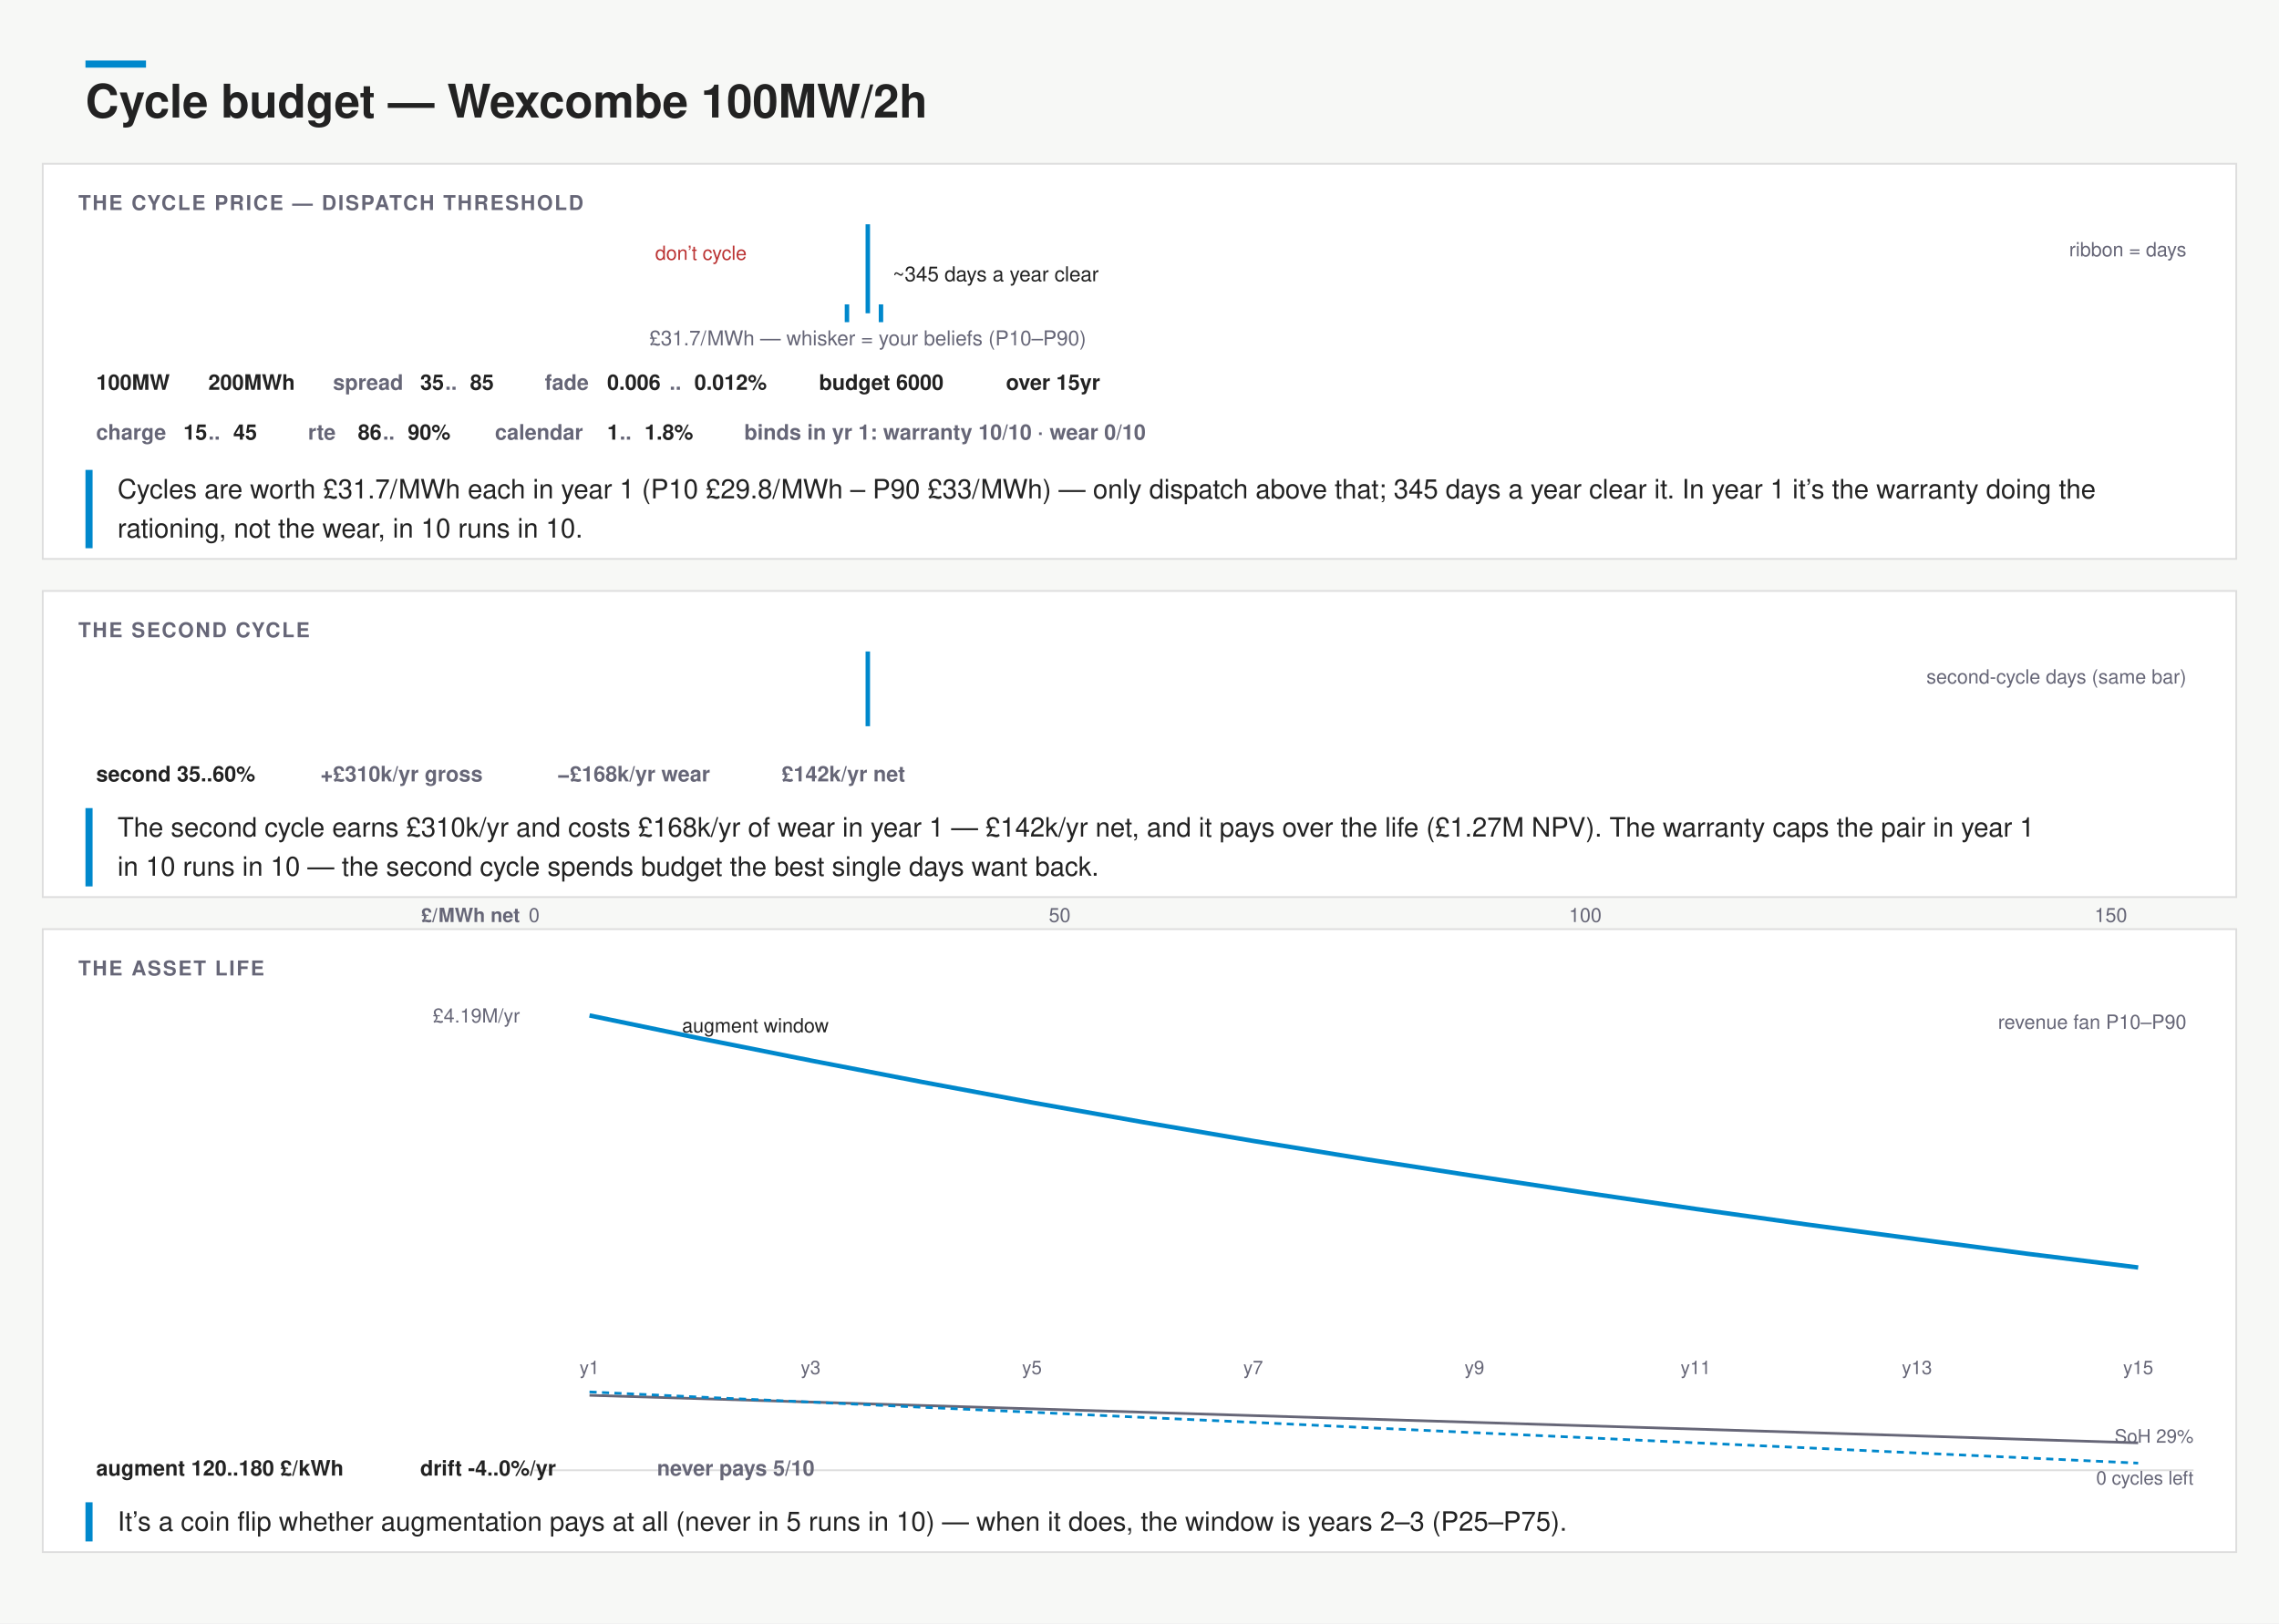
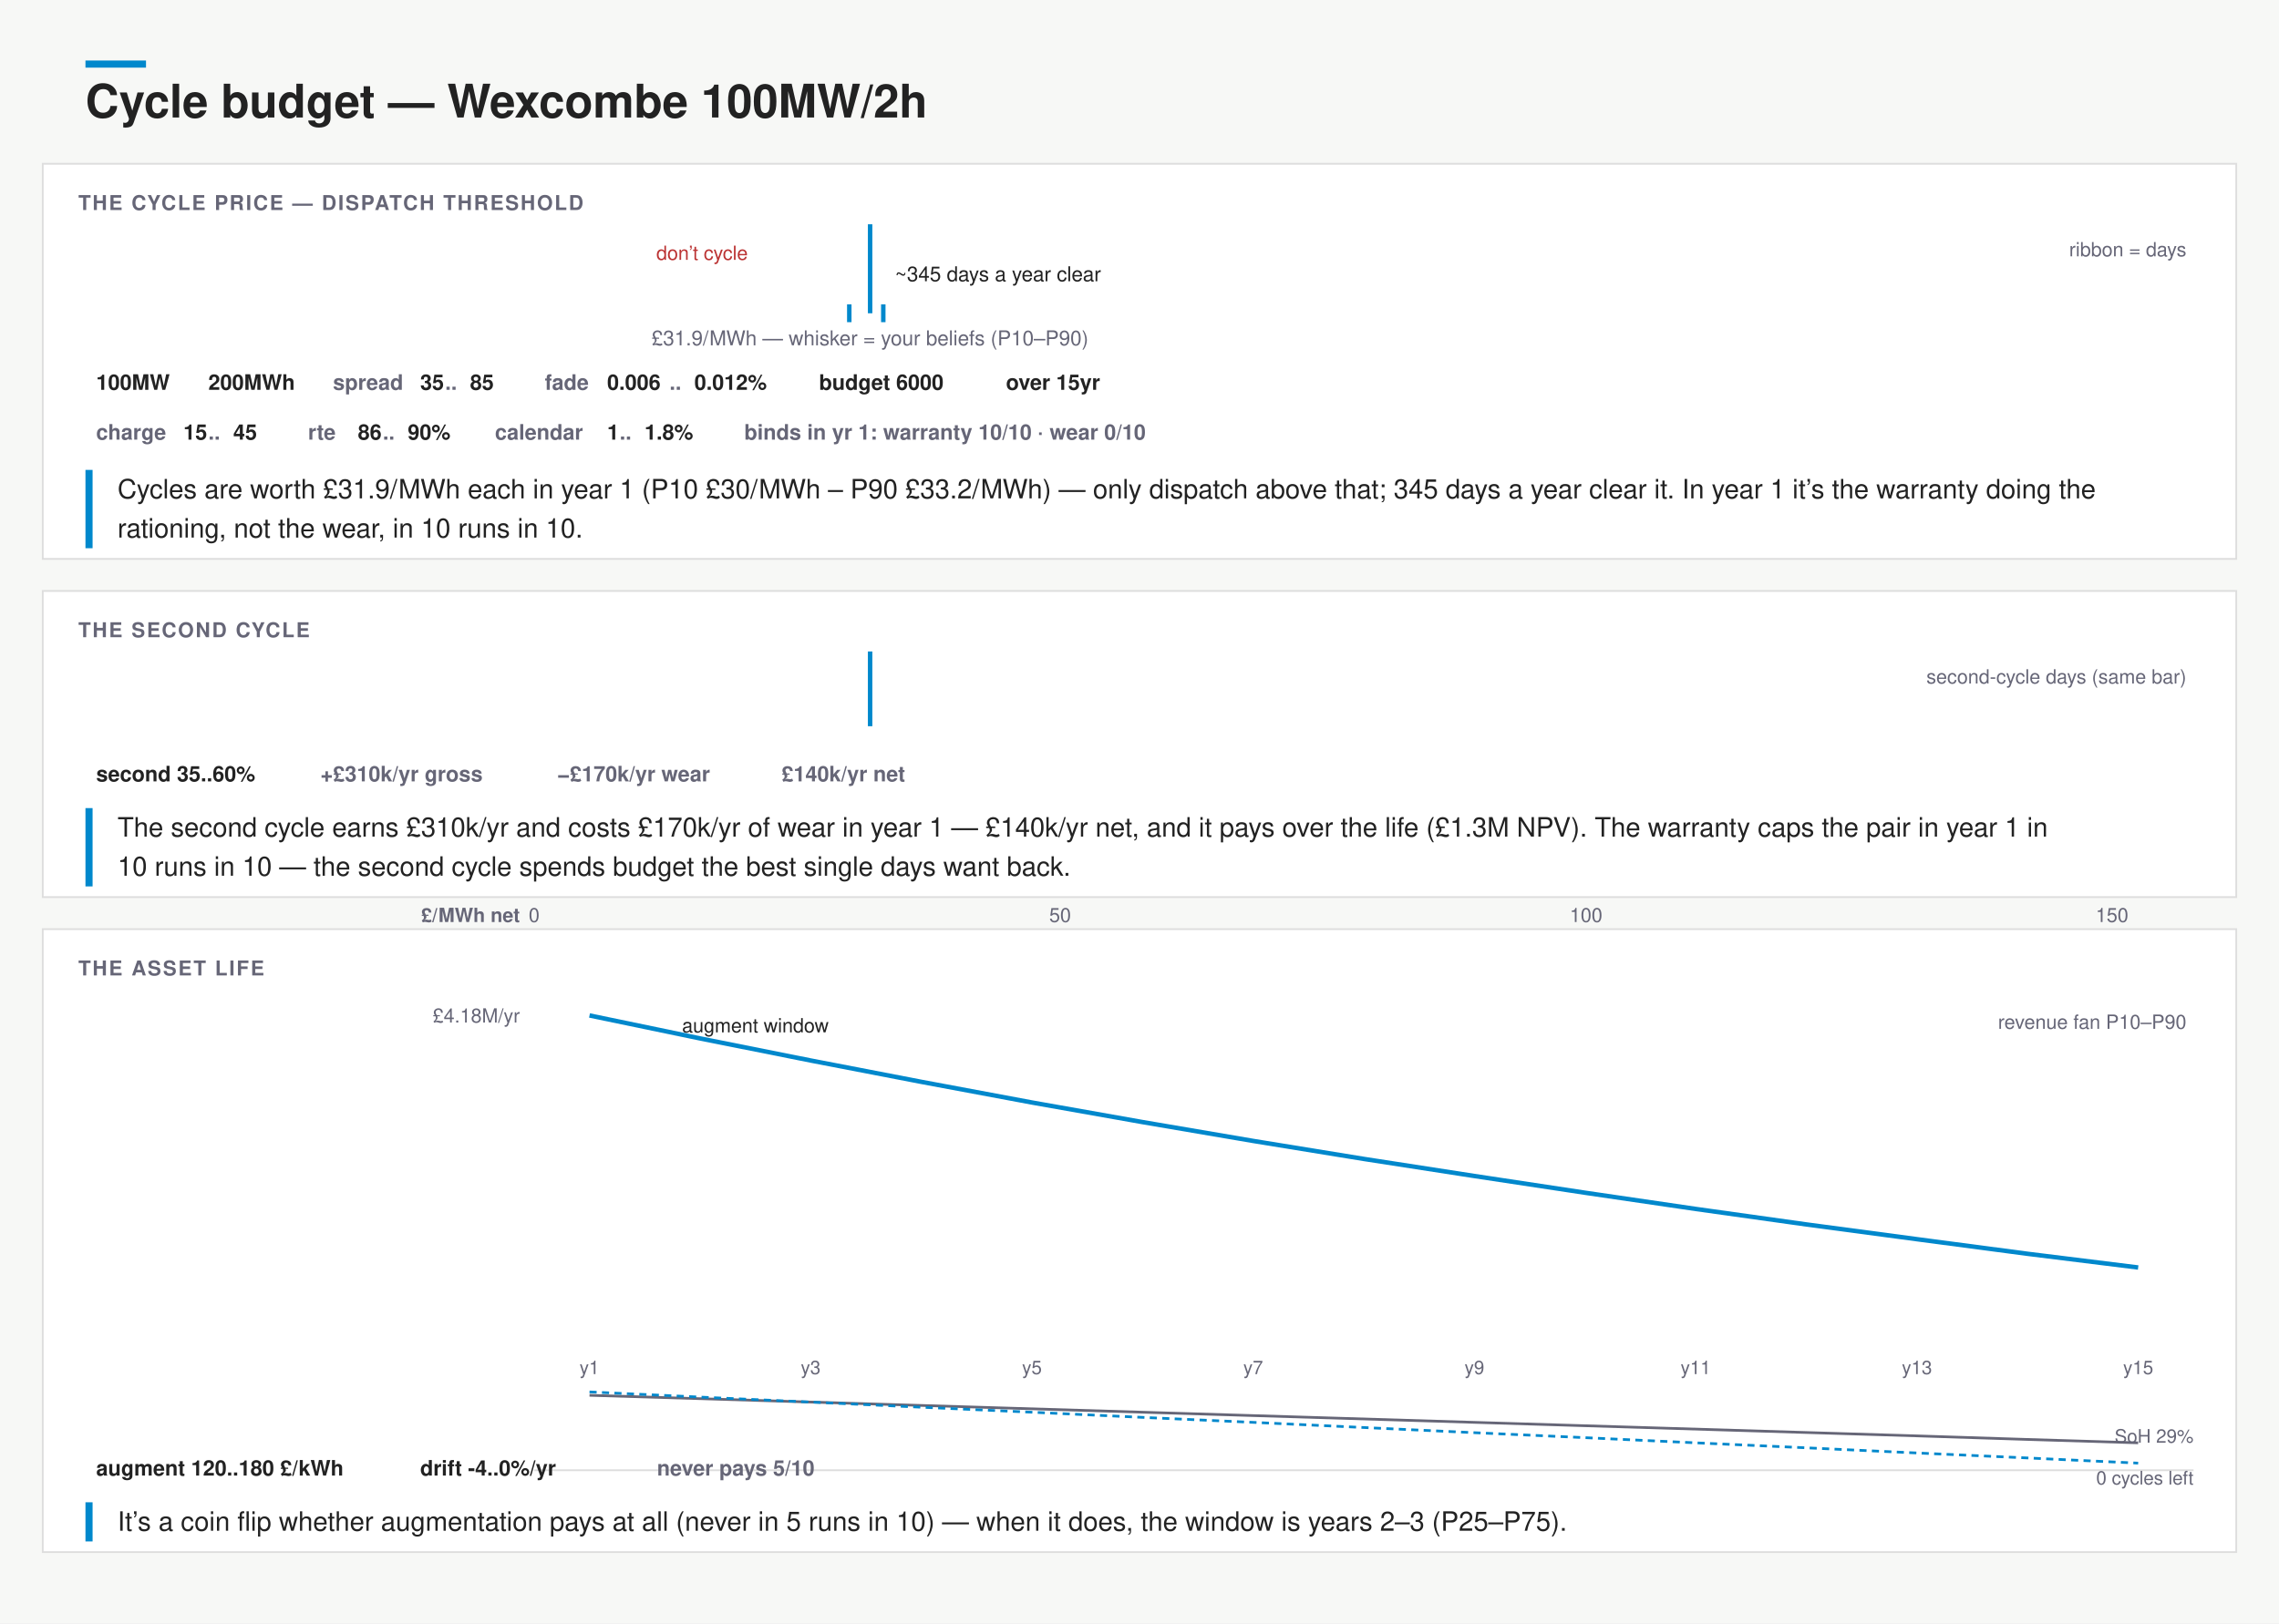
<svg xmlns="http://www.w3.org/2000/svg" width="1280" height="912" viewBox="0 0 1280 912" font-family="&quot;Helvetica Neue&quot;,Helvetica,&quot;Segoe UI&quot;,Roboto,sans-serif">
  <rect width="1280" height="912" fill="#f7f8f6" />
  <rect x="48" y="34" width="34" height="4" fill="#08c" />
  <text x="48" y="66" font-size="26" font-weight="700" fill="#222">Cycle budget — Wexcombe 100MW/2h</text>
  <rect x="24" y="92" width="1232" height="222" rx="0" fill="#fff" stroke="#ddd" />
  <text x="44" y="118" font-size="11.5" font-weight="700" letter-spacing=".08em" fill="#667">THE CYCLE PRICE — DISPATCH THRESHOLD</text>
-   <rect x="300" y="132" width="187.4" height="34" fill="none" />
-   <text x="393.69" y="146" font-size="11" text-anchor="middle" fill="#b33">don’t cycle</text>
-   <path d="M300 166 L307.3 166.0 L321.8 166.0 L336.4 166.0 L351.0 166.0 L365.5 166.0 L380.1 165.6 L394.7 166.0 L409.2 165.6 L423.8 166.0 L438.3 163.1 L452.9 161.9 L467.5 156.5 L482.0 157.3 L496.6 150.2 L511.2 145.7 L525.7 143.6 L540.3 144.0 L554.8 139.9 L569.4 136.1 L584.0 132.0 L598.5 141.5 L613.1 139.5 L627.7 142.0 L642.2 143.6 L656.8 146.5 L671.3 149.8 L685.9 155.6 L700.5 151.9 L715.0 154.0 L729.6 157.3 L744.2 155.6 L758.7 161.0 L773.3 159.8 L787.8 161.9 L802.4 163.1 L817.0 162.3 L831.5 164.3 L846.1 163.5 L860.7 165.6 L875.2 166.0 L889.8 165.2 L904.3 165.6 L918.9 165.2 L933.5 166.0 L948.0 166.0 L962.6 166.0 L977.2 166.0 L991.7 166.0 L1006.3 166.0 L1020.8 166.0 L1035.4 166.0 L1050.0 166.0 L1064.5 166.0 L1079.1 166.0 L1093.7 166.0 L1108.2 166.0 L1122.8 165.6 L1137.3 166.0 L1151.9 166.0 L1166.5 166.0 L1181.0 166.0 L1195.6 165.6 L1210.2 166.0 L1224.7 166.0 L1232 166 Z" fill="none" stroke="none" />
+   <rect x="300" y="132" width="188.7" height="34" fill="none" />
+   <text x="394.33" y="146" font-size="11" text-anchor="middle" fill="#b33">don’t cycle</text>
+   <path d="M300 166 L307.3 166.0 L321.8 166.0 L336.4 166.0 L351.0 166.0 L365.5 166.0 L380.1 166.0 L394.7 165.9 L409.2 165.6 L423.8 164.9 L438.3 163.3 L452.9 160.9 L467.5 157.3 L482.0 152.9 L496.6 148.0 L511.2 143.2 L525.7 138.9 L540.3 135.4 L554.8 133.1 L569.4 132.0 L584.0 132.1 L598.5 133.2 L613.1 135.1 L627.7 137.5 L642.2 140.2 L656.8 143.0 L671.3 145.9 L685.9 148.6 L700.5 151.2 L715.0 153.5 L729.6 155.5 L744.2 157.3 L758.7 158.9 L773.3 160.1 L787.8 161.3 L802.4 162.1 L817.0 162.9 L831.5 163.5 L846.1 164.0 L860.7 164.4 L875.2 164.7 L889.8 165.0 L904.3 165.2 L918.9 165.4 L933.5 165.5 L948.0 165.6 L962.6 165.7 L977.2 165.8 L991.7 165.9 L1006.3 165.9 L1020.8 165.9 L1035.4 166.0 L1050.0 165.9 L1064.5 166.0 L1079.1 166.0 L1093.7 166.0 L1108.2 166.0 L1122.8 166.0 L1137.3 166.0 L1151.9 166.0 L1166.5 166.0 L1181.0 166.0 L1195.6 166.0 L1210.2 166.0 L1224.7 166.0 L1232 166 Z" fill="none" stroke="none" />
  <text x="1228" y="144" font-size="11" text-anchor="end" fill="#667">ribbon = days</text>
-   <line x1="487.4" y1="126" x2="487.4" y2="176" stroke="#08c" stroke-width="2.5" />
-   <rect x="475.7" y="172" width="19.1" height="8" rx="0" fill="none" />
-   <line x1="475.7" y1="171" x2="475.7" y2="181" stroke="#08c" stroke-width="2.5" />
-   <line x1="494.8" y1="171" x2="494.8" y2="181" stroke="#08c" stroke-width="2.5" />
-   <text x="487.39" y="194" font-size="11.5" text-anchor="middle" fill="#667">£31.7/MWh — whisker = your beliefs (P10–P90)</text>
-   <text x="501.39" y="158" font-size="11.5" fill="#222">~345 days a year clear</text>
+   <line x1="488.7" y1="126" x2="488.7" y2="176" stroke="#08c" stroke-width="2.5" />
+   <rect x="477.0" y="172" width="19.1" height="8" rx="0" fill="none" />
+   <line x1="477.0" y1="171" x2="477.0" y2="181" stroke="#08c" stroke-width="2.5" />
+   <line x1="496.1" y1="171" x2="496.1" y2="181" stroke="#08c" stroke-width="2.5" />
+   <text x="488.66" y="194" font-size="11.5" text-anchor="middle" fill="#667">£31.9/MWh — whisker = your beliefs (P10–P90)</text>
+   <text x="502.66" y="158" font-size="11.5" fill="#222">~345 days a year clear</text>
  <g>
    <rect x="44.0" y="204" width="55.0" height="22" rx="0" fill="none" />
    <text x="54" y="219" font-size="12" font-weight="600" fill="#222">100MW</text>
  </g>
  <g>
    <rect x="107.0" y="204" width="62.0" height="22" rx="0" fill="none" />
    <text x="117" y="219" font-size="12" font-weight="600" fill="#222">200MWh</text>
  </g>
  <rect x="177.0" y="204" width="111.0" height="22" rx="0" fill="none" />
  <text x="187" y="219" font-size="12" font-weight="600" fill="#667">spread</text>
  <g>
    <text x="236" y="219" font-size="12" font-weight="600" fill="#222">35</text>
  </g>
  <text x="250" y="219" font-size="12" font-weight="600" fill="#667">..</text>
  <g>
    <text x="264" y="219" font-size="12" font-weight="600" fill="#222">85</text>
  </g>
  <rect x="296.0" y="204" width="146.0" height="22" rx="0" fill="none" />
  <text x="306" y="219" font-size="12" font-weight="600" fill="#667">fade</text>
  <g>
    <text x="341" y="219" font-size="12" font-weight="600" fill="#222">0.006</text>
  </g>
  <text x="376" y="219" font-size="12" font-weight="600" fill="#667">..</text>
  <g>
    <text x="390" y="219" font-size="12" font-weight="600" fill="#222">0.012%</text>
  </g>
  <g>
    <rect x="450.0" y="204" width="97.0" height="22" rx="0" fill="none" />
    <text x="460" y="219" font-size="12" font-weight="600" fill="#222">budget 6000</text>
  </g>
  <g>
    <rect x="555.0" y="204" width="83.0" height="22" rx="0" fill="none" />
    <text x="565" y="219" font-size="12" font-weight="600" fill="#222">over 15yr</text>
  </g>
  <rect x="44.0" y="232" width="111.0" height="22" rx="0" fill="none" />
  <text x="54" y="247" font-size="12" font-weight="600" fill="#667">charge</text>
  <g>
    <text x="103" y="247" font-size="12" font-weight="600" fill="#222">15</text>
  </g>
  <text x="117" y="247" font-size="12" font-weight="600" fill="#667">..</text>
  <g>
    <text x="131" y="247" font-size="12" font-weight="600" fill="#222">45</text>
  </g>
  <rect x="163.0" y="232" width="97.0" height="22" rx="0" fill="none" />
  <text x="173" y="247" font-size="12" font-weight="600" fill="#667">rte</text>
  <g>
    <text x="201" y="247" font-size="12" font-weight="600" fill="#222">86</text>
  </g>
  <text x="215" y="247" font-size="12" font-weight="600" fill="#667">..</text>
  <g>
    <text x="229" y="247" font-size="12" font-weight="600" fill="#222">90%</text>
  </g>
  <rect x="268.0" y="232" width="132.0" height="22" rx="0" fill="none" />
  <text x="278" y="247" font-size="12" font-weight="600" fill="#667">calendar</text>
  <g>
    <text x="341" y="247" font-size="12" font-weight="600" fill="#222">1</text>
  </g>
  <text x="348" y="247" font-size="12" font-weight="600" fill="#667">..</text>
  <g>
    <text x="362" y="247" font-size="12" font-weight="600" fill="#222">1.8%</text>
  </g>
  <g>
    <rect x="408.0" y="232" width="307.0" height="22" rx="0" fill="none" />
    <text x="418" y="247" font-size="12" font-weight="600" fill="#667">binds in yr 1: warranty 10/10 · wear 0/10</text>
  </g>
  <rect x="48" y="264" width="4" height="44" fill="#08c" />
-   <text x="66" y="280" font-size="15" fill="#222">Cycles are worth £31.7/MWh each in year 1 (P10 £29.8/MWh – P90 £33/MWh) — only dispatch above that; 345 days a year clear it. In year 1 it’s the warranty doing the</text>
+   <text x="66" y="280" font-size="15" fill="#222">Cycles are worth £31.9/MWh each in year 1 (P10 £30/MWh – P90 £33.2/MWh) — only dispatch above that; 345 days a year clear it. In year 1 it’s the warranty doing the</text>
  <text x="66" y="302" font-size="15" fill="#222">rationing, not the wear, in 10 runs in 10.</text>
  <rect x="24" y="332" width="1232" height="172" rx="0" fill="#fff" stroke="#ddd" />
  <text x="44" y="358" font-size="11.5" font-weight="700" letter-spacing=".08em" fill="#667">THE SECOND CYCLE</text>
-   <rect x="300" y="372" width="187.4" height="30" fill="none" />
-   <path d="M300 402 L307.3 402.0 L321.8 401.8 L336.4 401.0 L351.0 395.3 L365.5 387.1 L380.1 378.4 L394.7 376.2 L409.2 372.0 L423.8 374.7 L438.3 376.0 L452.9 375.2 L467.5 383.9 L482.0 387.1 L496.6 393.8 L511.2 393.1 L525.7 397.5 L540.3 398.0 L554.8 400.0 L569.4 400.5 L584.0 400.3 L598.5 401.8 L613.1 401.5 L627.7 401.0 L642.2 402.0 L656.8 402.0 L671.3 402.0 L685.9 402.0 L700.5 401.8 L715.0 402.0 L729.6 402.0 L744.2 402.0 L758.7 402.0 L773.3 402.0 L787.8 402.0 L802.4 402.0 L817.0 402.0 L831.5 402.0 L846.1 402.0 L860.7 402.0 L875.2 402.0 L889.8 402.0 L904.3 402.0 L918.9 402.0 L933.5 402.0 L948.0 402.0 L962.6 402.0 L977.2 402.0 L991.7 402.0 L1006.3 402.0 L1020.8 402.0 L1035.4 402.0 L1050.0 402.0 L1064.5 402.0 L1079.1 402.0 L1093.7 402.0 L1108.2 402.0 L1122.8 402.0 L1137.3 402.0 L1151.9 402.0 L1166.5 402.0 L1181.0 402.0 L1195.6 402.0 L1210.2 402.0 L1224.7 402.0 L1232 402 Z" fill="none" stroke="none" />
-   <line x1="487.4" y1="366" x2="487.4" y2="408" stroke="#08c" stroke-width="2.5" />
+   <rect x="300" y="372" width="188.7" height="30" fill="none" />
+   <path d="M300 402 L307.3 402.0 L321.8 401.7 L336.4 400.6 L351.0 396.6 L365.5 389.6 L380.1 381.5 L394.7 375.4 L409.2 372.0 L423.8 372.5 L438.3 375.9 L452.9 379.8 L467.5 384.3 L482.0 388.8 L496.6 392.1 L511.2 395.0 L525.7 397.0 L540.3 398.7 L554.8 399.5 L569.4 400.5 L584.0 400.9 L598.5 401.4 L613.1 401.5 L627.7 401.7 L642.2 401.8 L656.8 401.8 L671.3 401.9 L685.9 401.9 L700.5 402.0 L715.0 402.0 L729.6 402.0 L744.2 402.0 L758.7 402.0 L773.3 402.0 L787.8 402.0 L802.4 402.0 L817.0 402.0 L831.5 402.0 L846.1 402.0 L860.7 402.0 L875.2 402.0 L889.8 402.0 L904.3 402.0 L918.9 402.0 L933.5 402.0 L948.0 402.0 L962.6 402.0 L977.2 402.0 L991.7 402.0 L1006.3 402.0 L1020.8 402.0 L1035.4 402.0 L1050.0 402.0 L1064.5 402.0 L1079.1 402.0 L1093.7 402.0 L1108.2 402.0 L1122.8 402.0 L1137.3 402.0 L1151.9 402.0 L1166.5 402.0 L1181.0 402.0 L1195.6 402.0 L1210.2 402.0 L1224.7 402.0 L1232 402 Z" fill="none" stroke="none" />
+   <line x1="488.7" y1="366" x2="488.7" y2="408" stroke="#08c" stroke-width="2.5" />
  <text x="1228" y="384" font-size="11" text-anchor="end" fill="#667">second-cycle days (same bar)</text>
  <g>
    <rect x="44.0" y="424" width="118.0" height="22" rx="0" fill="none" />
    <text x="54" y="439" font-size="12" font-weight="600" fill="#222">second 35..60%</text>
  </g>
  <g>
    <rect x="170.0" y="424" width="125.0" height="22" rx="0" fill="none" />
    <text x="180" y="439" font-size="12" font-weight="600" fill="#667">+£310k/yr gross</text>
  </g>
  <g>
    <rect x="303.0" y="424" width="118.0" height="22" rx="0" fill="none" />
-     <text x="313" y="439" font-size="12" font-weight="600" fill="#667">−£168k/yr wear</text>
+     <text x="313" y="439" font-size="12" font-weight="600" fill="#667">−£170k/yr wear</text>
  </g>
  <g>
    <rect x="429.0" y="424" width="104.0" height="22" rx="0" fill="none" />
-     <text x="439" y="439" font-size="12" font-weight="600" fill="#667">£142k/yr net</text>
+     <text x="439" y="439" font-size="12" font-weight="600" fill="#667">£140k/yr net</text>
  </g>
  <rect x="48" y="454" width="4" height="44" fill="#08c" />
-   <text x="66" y="470" font-size="15" fill="#222">The second cycle earns £310k/yr and costs £168k/yr of wear in year 1 — £142k/yr net, and it pays over the life (£1.27M NPV). The warranty caps the pair in year 1</text>
-   <text x="66" y="492" font-size="15" fill="#222">in 10 runs in 10 — the second cycle spends budget the best single days want back.</text>
+   <text x="66" y="470" font-size="15" fill="#222">The second cycle earns £310k/yr and costs £170k/yr of wear in year 1 — £140k/yr net, and it pays over the life (£1.3M NPV). The warranty caps the pair in year 1 in</text>
+   <text x="66" y="492" font-size="15" fill="#222">10 runs in 10 — the second cycle spends budget the best single days want back.</text>
  <text x="300" y="518" font-size="11" text-anchor="middle" fill="#667">0</text>
-   <text x="595.18" y="518" font-size="11" text-anchor="middle" fill="#667">50</text>
-   <text x="890.37" y="518" font-size="11" text-anchor="middle" fill="#667">100</text>
-   <text x="1185.55" y="518" font-size="11" text-anchor="middle" fill="#667">150</text>
+   <text x="595.41" y="518" font-size="11" text-anchor="middle" fill="#667">50</text>
+   <text x="890.83" y="518" font-size="11" text-anchor="middle" fill="#667">100</text>
+   <text x="1186.24" y="518" font-size="11" text-anchor="middle" fill="#667">150</text>
  <text x="292" y="518" font-size="11" font-weight="600" text-anchor="end" fill="#667">£/MWh net</text>
  <rect x="24" y="522" width="1232" height="350" rx="0" fill="#fff" stroke="#ddd" />
  <text x="44" y="548" font-size="11.5" font-weight="700" letter-spacing=".08em" fill="#667">THE ASSET LIFE</text>
  <rect x="385.2" y="566" width="78.1" height="190" fill="none" />
  <text x="424.27" y="580" font-size="11" text-anchor="middle" fill="#222">augment window</text>
-   <path d="M331.1 566.0 L393.2 578.0 L455.3 588.1 L517.5 597.7 L579.6 607.1 L641.7 616.1 L703.9 624.8 L766.0 633.4 L828.1 642.0 L890.3 650.4 L952.4 658.6 L1014.5 666.6 L1076.7 674.4 L1138.8 682.0 L1200.9 689.4 L1200.9 732.3 L1138.8 724.6 L1076.7 716.5 L1014.5 707.9 L952.4 698.8 L890.3 689.1 L828.1 678.9 L766.0 668.1 L703.9 656.7 L641.7 644.5 L579.6 632.3 L517.5 618.6 L455.3 604.8 L393.2 590.6 L331.1 577.5 Z" fill="none" stroke="none" />
+   <path d="M331.1 566.0 L393.2 578.0 L455.3 588.1 L517.5 597.7 L579.6 607.1 L641.7 616.1 L703.9 624.8 L766.0 633.4 L828.1 642.0 L890.3 650.4 L952.4 658.6 L1014.5 666.6 L1076.7 674.4 L1138.8 682.0 L1200.9 689.4 L1200.9 732.3 L1138.8 724.6 L1076.7 716.5 L1014.5 707.9 L952.4 698.9 L890.3 689.1 L828.1 678.9 L766.0 668.1 L703.9 656.7 L641.7 644.5 L579.6 632.3 L517.5 618.6 L455.3 604.8 L393.2 590.6 L331.1 577.5 Z" fill="none" stroke="none" />
  <path d="M331.1 570.5 L393.2 583.4 L455.3 595.8 L517.5 607.8 L579.6 619.4 L641.7 630.4 L703.9 641.0 L766.0 651.1 L828.1 660.7 L890.3 670.1 L952.4 679.2 L1014.5 687.9 L1076.7 696.2 L1138.8 704.4 L1200.9 712.1" fill="none" stroke="#08c" stroke-width="2.5" />
-   <text x="292" y="574.48" font-size="11" text-anchor="end" fill="#667">£4.19M/yr</text>
+   <text x="292" y="574.48" font-size="11" text-anchor="end" fill="#667">£4.18M/yr</text>
  <text x="1228" y="578" font-size="11" text-anchor="end" fill="#667">revenue fan P10–P90</text>
  <text x="331.07" y="772" font-size="10.5" text-anchor="middle" fill="#667">y1</text>
  <text x="455.33" y="772" font-size="10.5" text-anchor="middle" fill="#667">y3</text>
  <text x="579.6" y="772" font-size="10.5" text-anchor="middle" fill="#667">y5</text>
  <text x="703.87" y="772" font-size="10.5" text-anchor="middle" fill="#667">y7</text>
  <text x="828.13" y="772" font-size="10.5" text-anchor="middle" fill="#667">y9</text>
  <text x="952.4" y="772" font-size="10.5" text-anchor="middle" fill="#667">y11</text>
  <text x="1076.67" y="772" font-size="10.5" text-anchor="middle" fill="#667">y13</text>
  <text x="1200.93" y="772" font-size="10.5" text-anchor="middle" fill="#667">y15</text>
  <line x1="300" y1="826" x2="1232" y2="826" stroke="#ddd" />
  <path d="M331.1 783.9 L393.2 785.8 L455.3 787.7 L517.5 789.6 L579.6 791.5 L641.7 793.4 L703.9 795.3 L766.0 797.2 L828.1 799.1 L890.3 801.0 L952.4 802.9 L1014.5 804.8 L1076.7 806.7 L1138.8 808.7 L1200.9 810.6" fill="none" stroke="#667" stroke-width="1.5" />
  <path d="M331.1 782.0 L393.2 784.9 L455.3 787.7 L517.5 790.6 L579.6 793.4 L641.7 796.3 L703.9 799.1 L766.0 802.0 L828.1 804.9 L890.3 807.7 L952.4 810.6 L1014.5 813.4 L1076.7 816.3 L1138.8 819.1 L1200.9 822.0" fill="none" stroke="#08c" stroke-width="1.5" stroke-dasharray="4 3" />
  <text x="1232" y="810.55" font-size="10.5" text-anchor="end" fill="#667">SoH 29%</text>
  <text x="1232" y="834" font-size="10.5" text-anchor="end" fill="#667">0 cycles left</text>
  <g>
    <rect x="44.0" y="814" width="174.0" height="22" rx="0" fill="none" />
    <text x="54" y="829" font-size="12" font-weight="600" fill="#222">augment 120..180 £/kWh</text>
  </g>
  <g>
    <rect x="226.0" y="814" width="125.0" height="22" rx="0" fill="none" />
    <text x="236" y="829" font-size="12" font-weight="600" fill="#222">drift -4..0%/yr</text>
  </g>
  <g>
    <rect x="359.0" y="814" width="125.0" height="22" rx="0" fill="none" />
    <text x="369" y="829" font-size="12" font-weight="600" fill="#667">never pays 5/10</text>
  </g>
  <rect x="48" y="844" width="4" height="22" fill="#08c" />
  <text x="66" y="860" font-size="15" fill="#222">It’s a coin flip whether augmentation pays at all (never in 5 runs in 10) — when it does, the window is years 2–3 (P25–P75).</text>
</svg>
